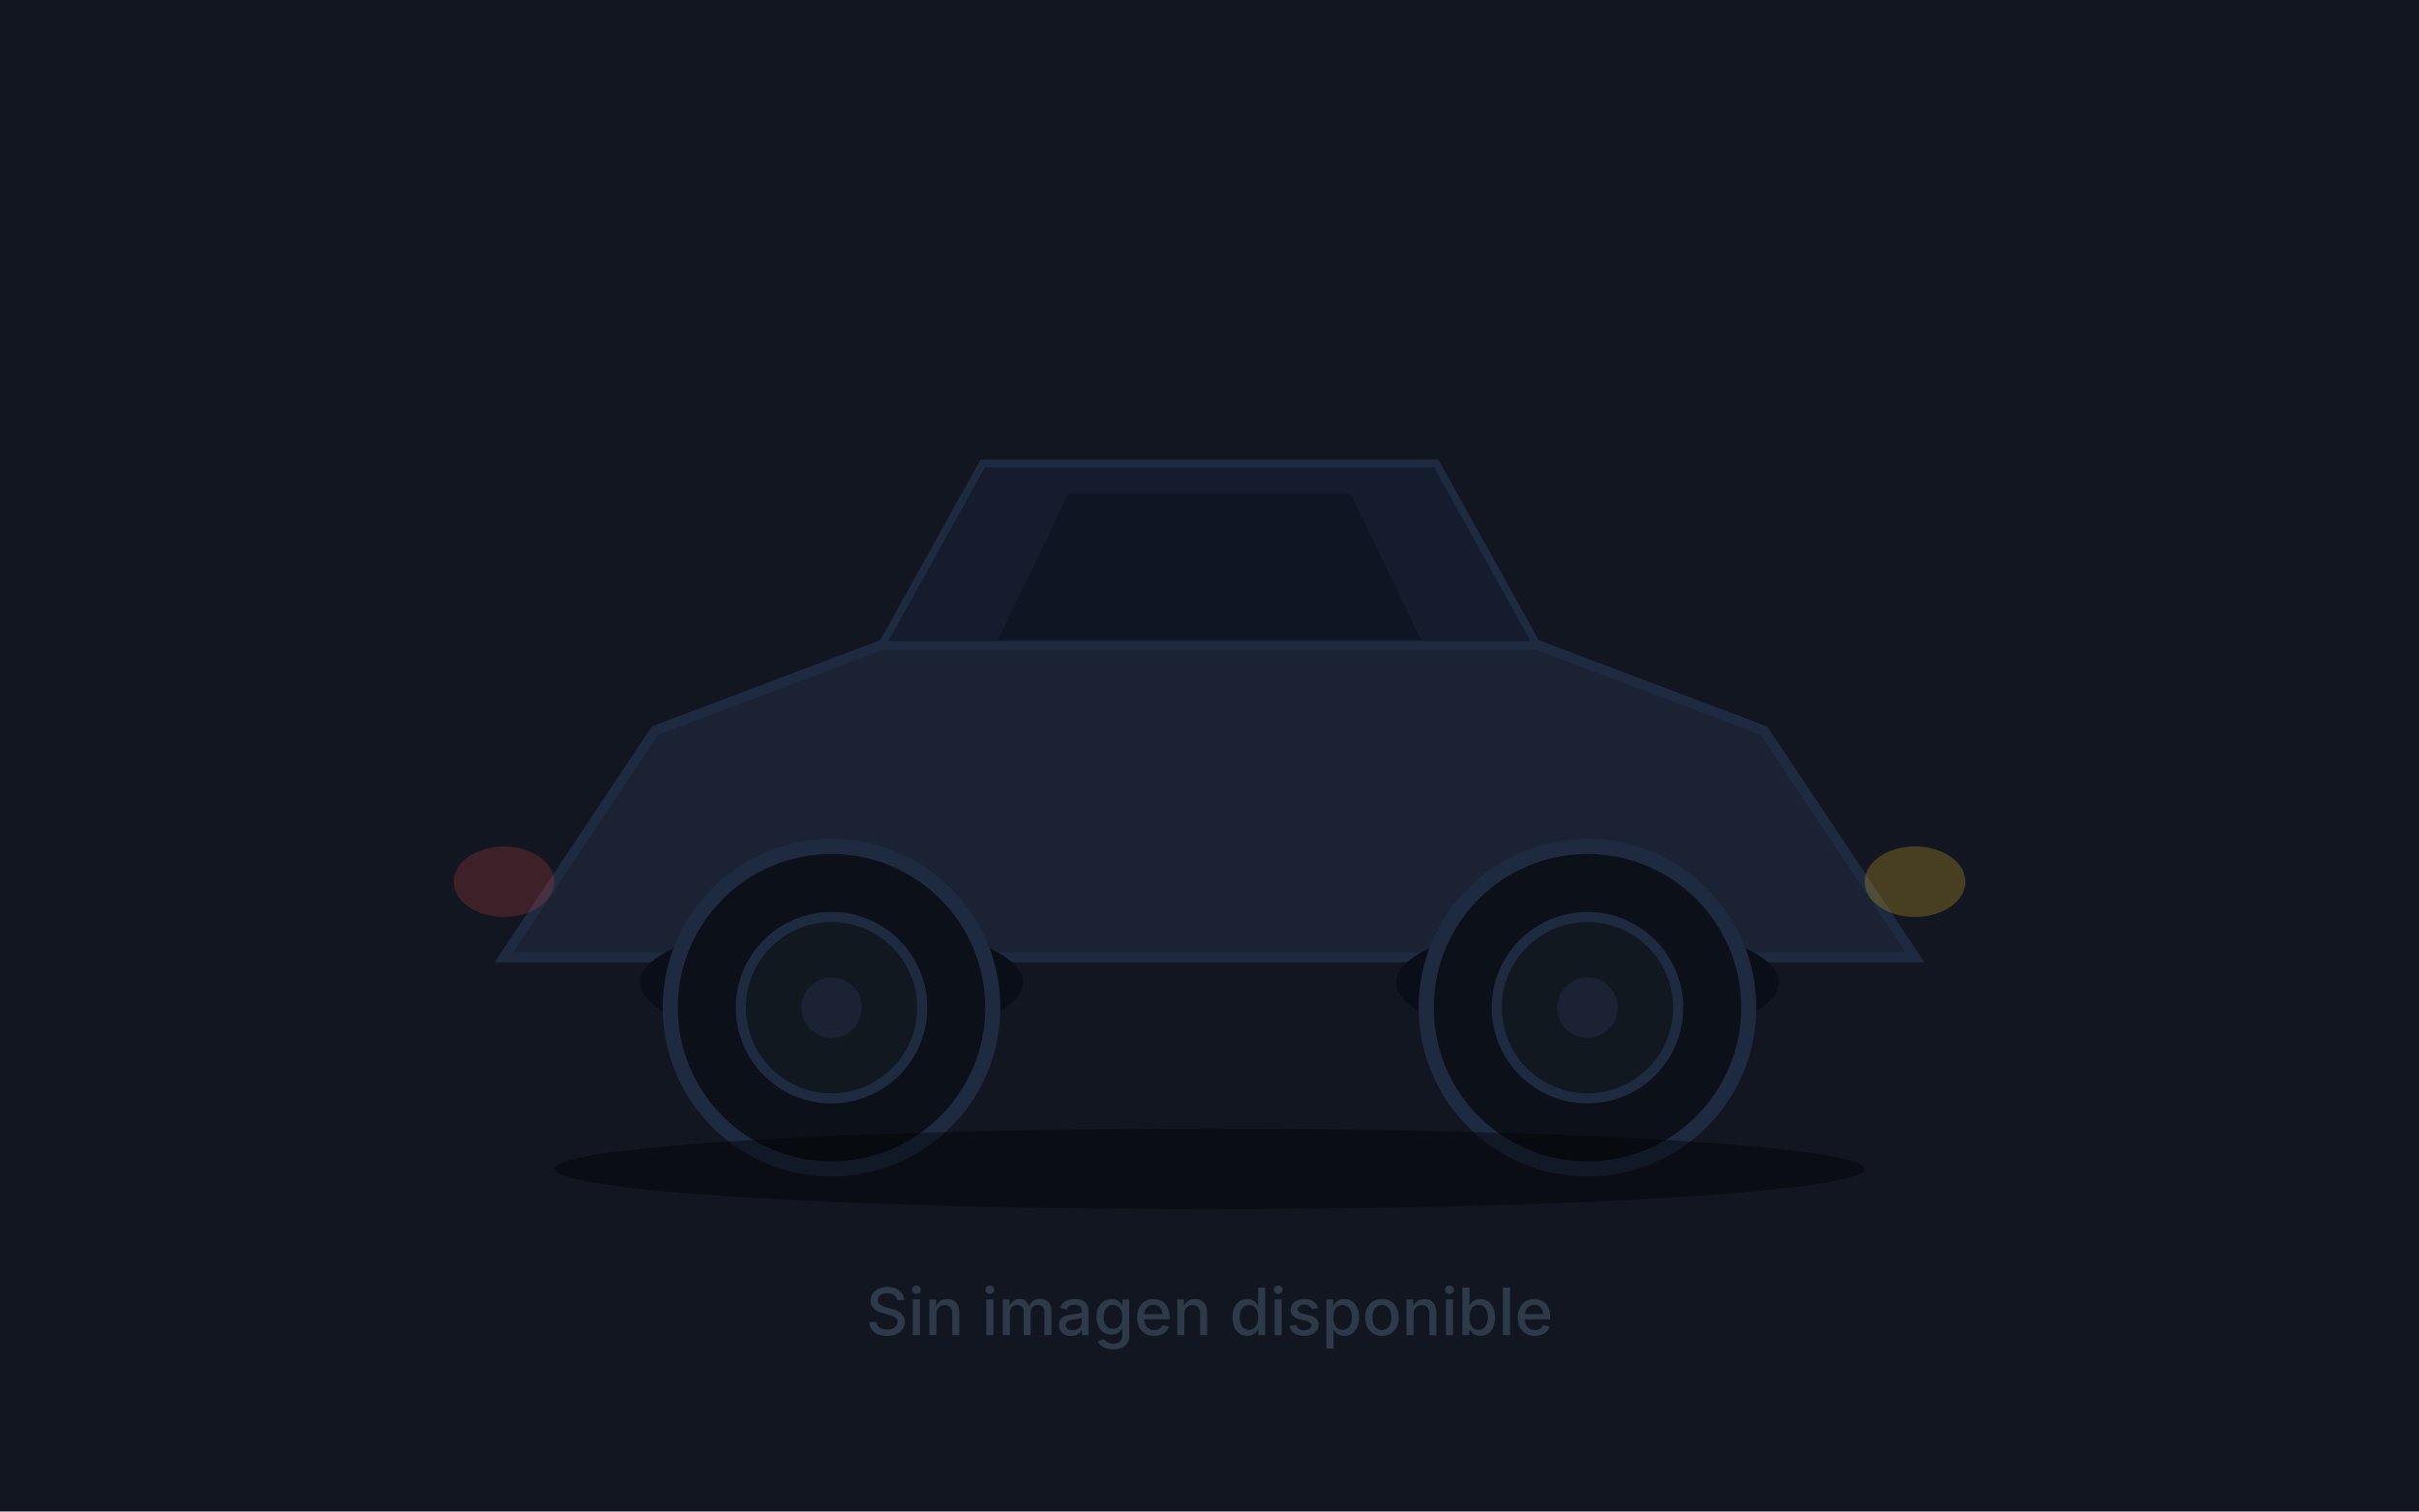
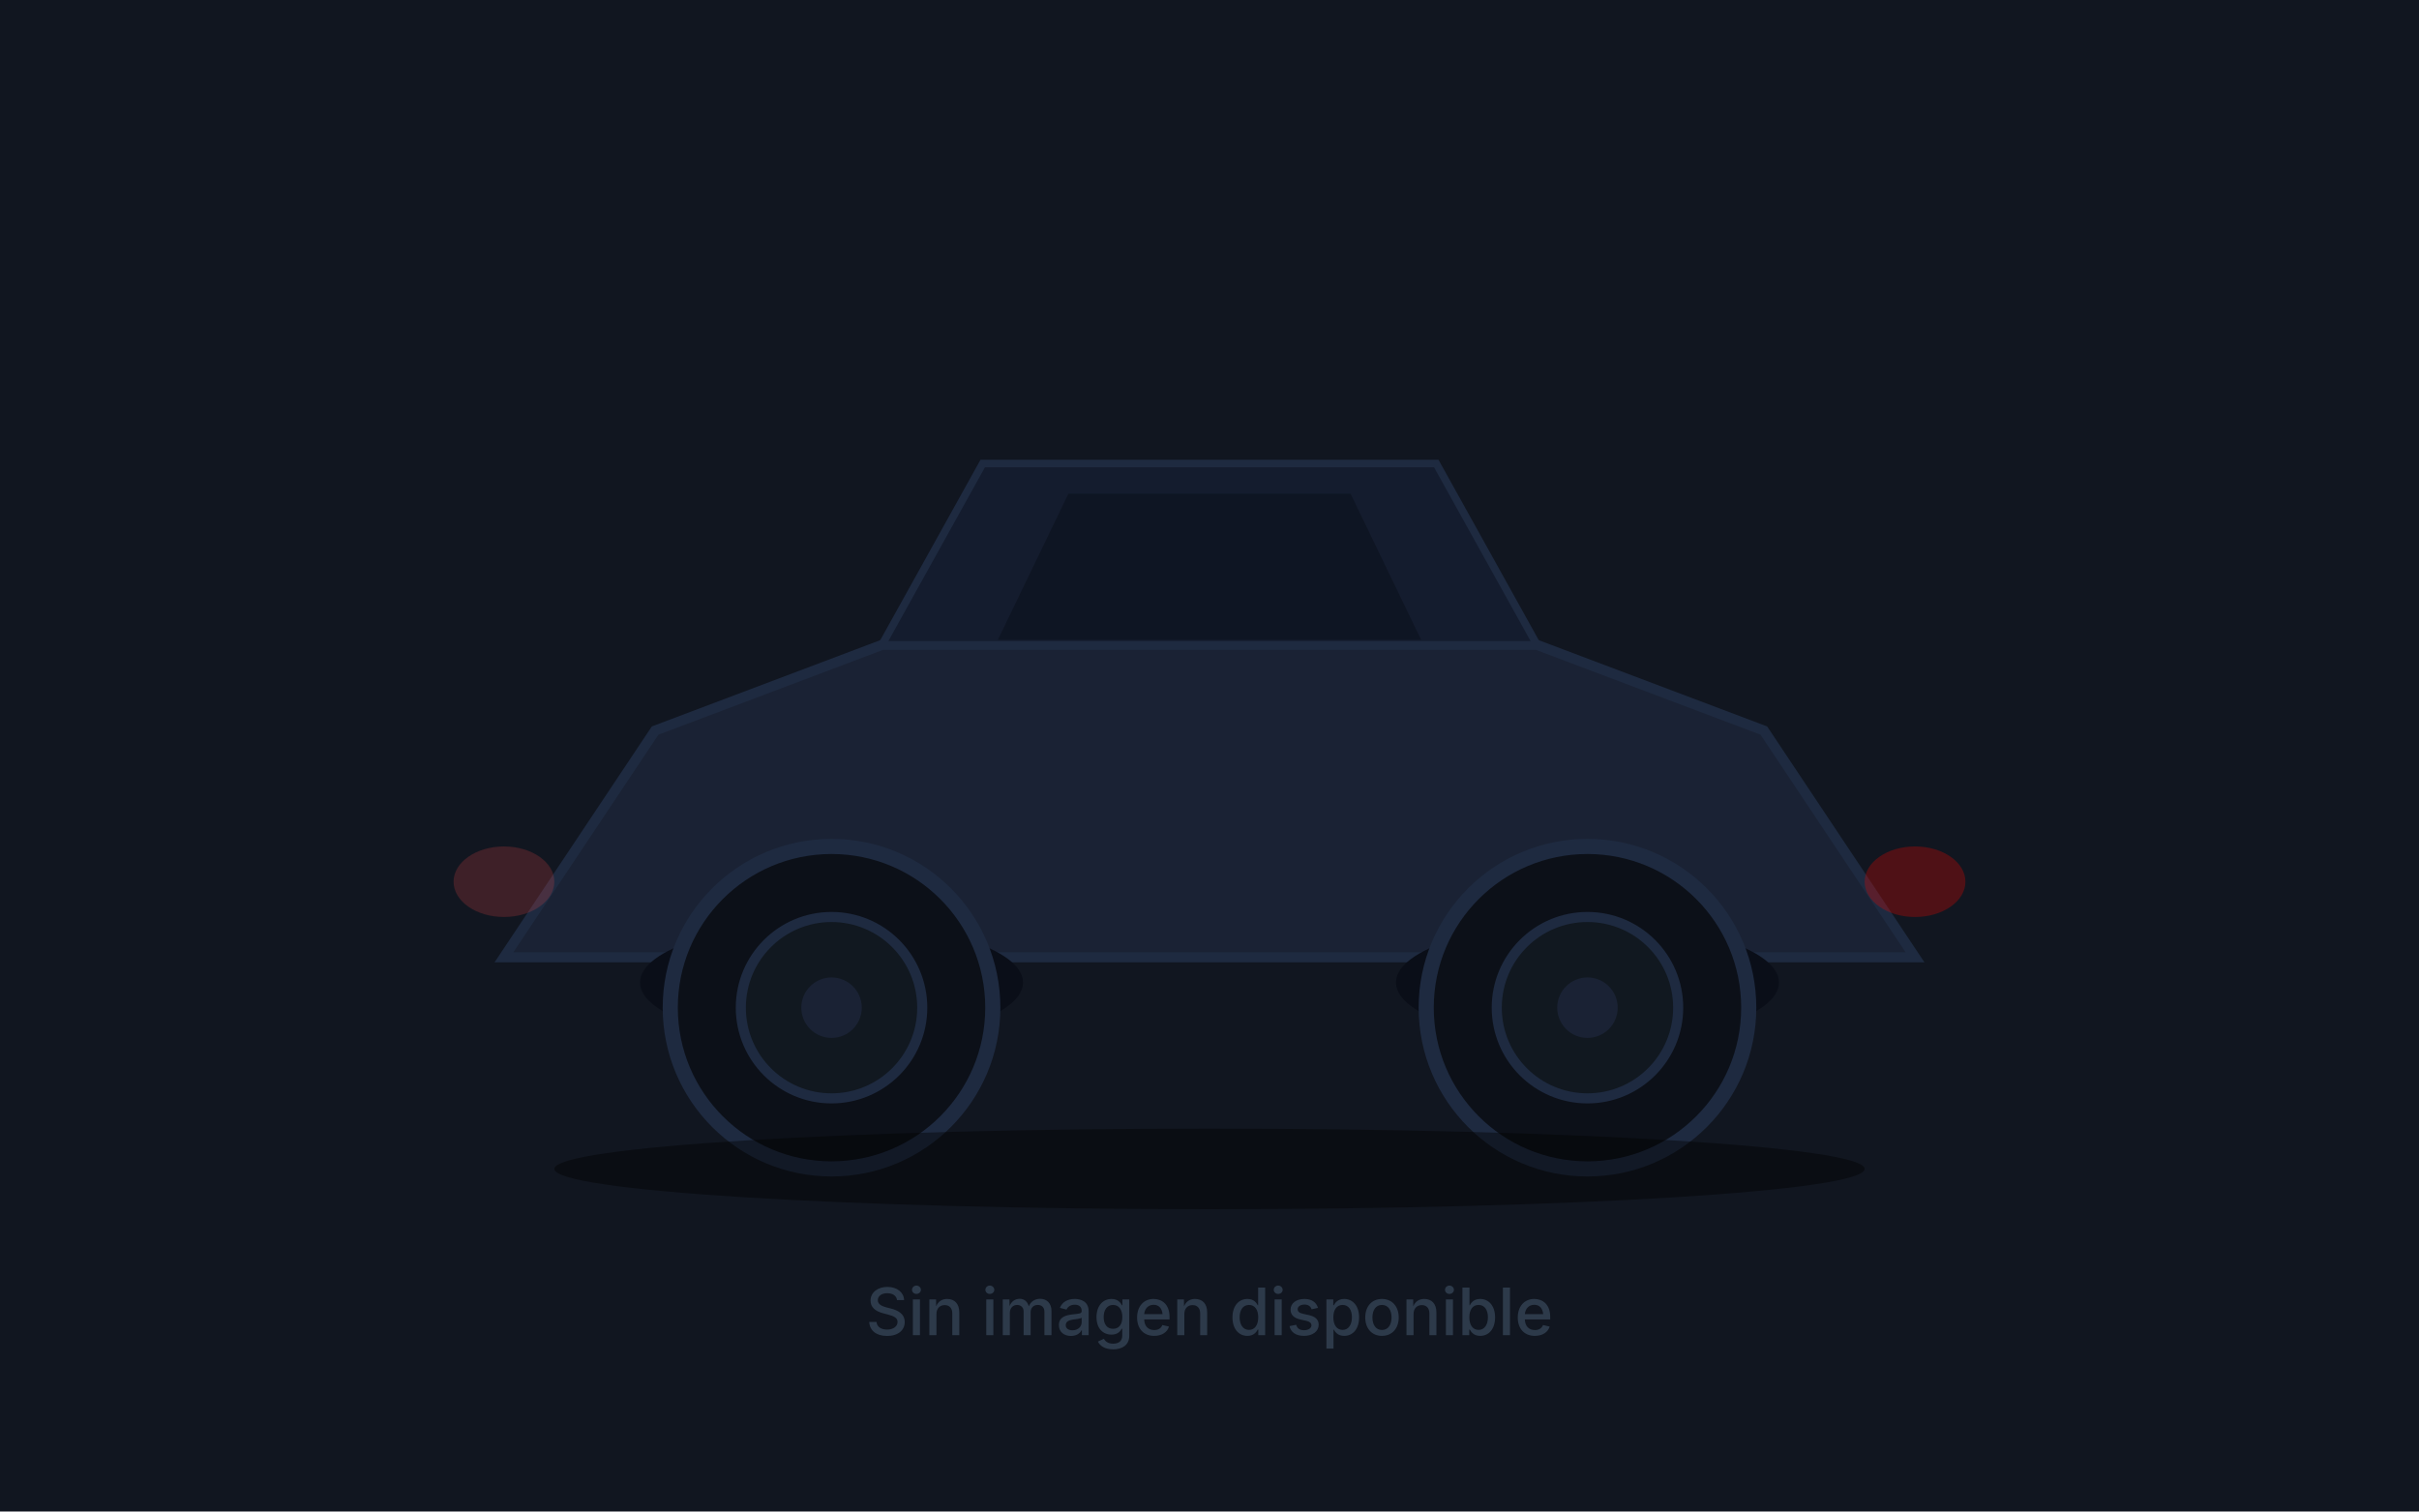
<svg xmlns="http://www.w3.org/2000/svg" viewBox="0 0 480 300" fill="none">
  <rect width="480" height="300" fill="#111620" />
  <path d="M100 190 L130 145 L175 128 L305 128 L350 145 L380 190 Z" fill="#1a2234" stroke="#1e2a40" stroke-width="2" />
  <path d="M175 128 L195 92 L285 92 L305 128 Z" fill="#141c2e" stroke="#1e2a40" stroke-width="1.5" />
  <path d="M198 127 L212 98 L268 98 L282 127 Z" fill="#0d1320" opacity="0.8" />
  <ellipse cx="165" cy="195" rx="38" ry="12" fill="#0a0e18" />
  <ellipse cx="315" cy="195" rx="38" ry="12" fill="#0a0e18" />
  <circle cx="165" cy="200" r="32" fill="#0c1018" stroke="#1e2a40" stroke-width="3" />
  <circle cx="165" cy="200" r="18" fill="#111820" stroke="#1e2a40" stroke-width="2" />
  <circle cx="165" cy="200" r="6" fill="#1a2234" />
  <circle cx="315" cy="200" r="32" fill="#0c1018" stroke="#1e2a40" stroke-width="3" />
  <circle cx="315" cy="200" r="18" fill="#111820" stroke="#1e2a40" stroke-width="2" />
  <circle cx="315" cy="200" r="6" fill="#1a2234" />
-   <ellipse cx="380" cy="175" rx="10" ry="7" fill="#c9a227" opacity="0.3" />
+   <ellipse cx="380" cy="175" rx="10" ry="7" fill="#e10600" opacity="0.3" />
  <ellipse cx="100" cy="175" rx="10" ry="7" fill="#ef4444" opacity="0.2" />
  <ellipse cx="240" cy="232" rx="130" ry="8" fill="#000000" opacity="0.4" />
  <text x="240" y="265" text-anchor="middle" fill="#2d3a4a" font-size="13" font-family="Inter, system-ui, sans-serif" font-weight="500">Sin imagen disponible</text>
</svg>
